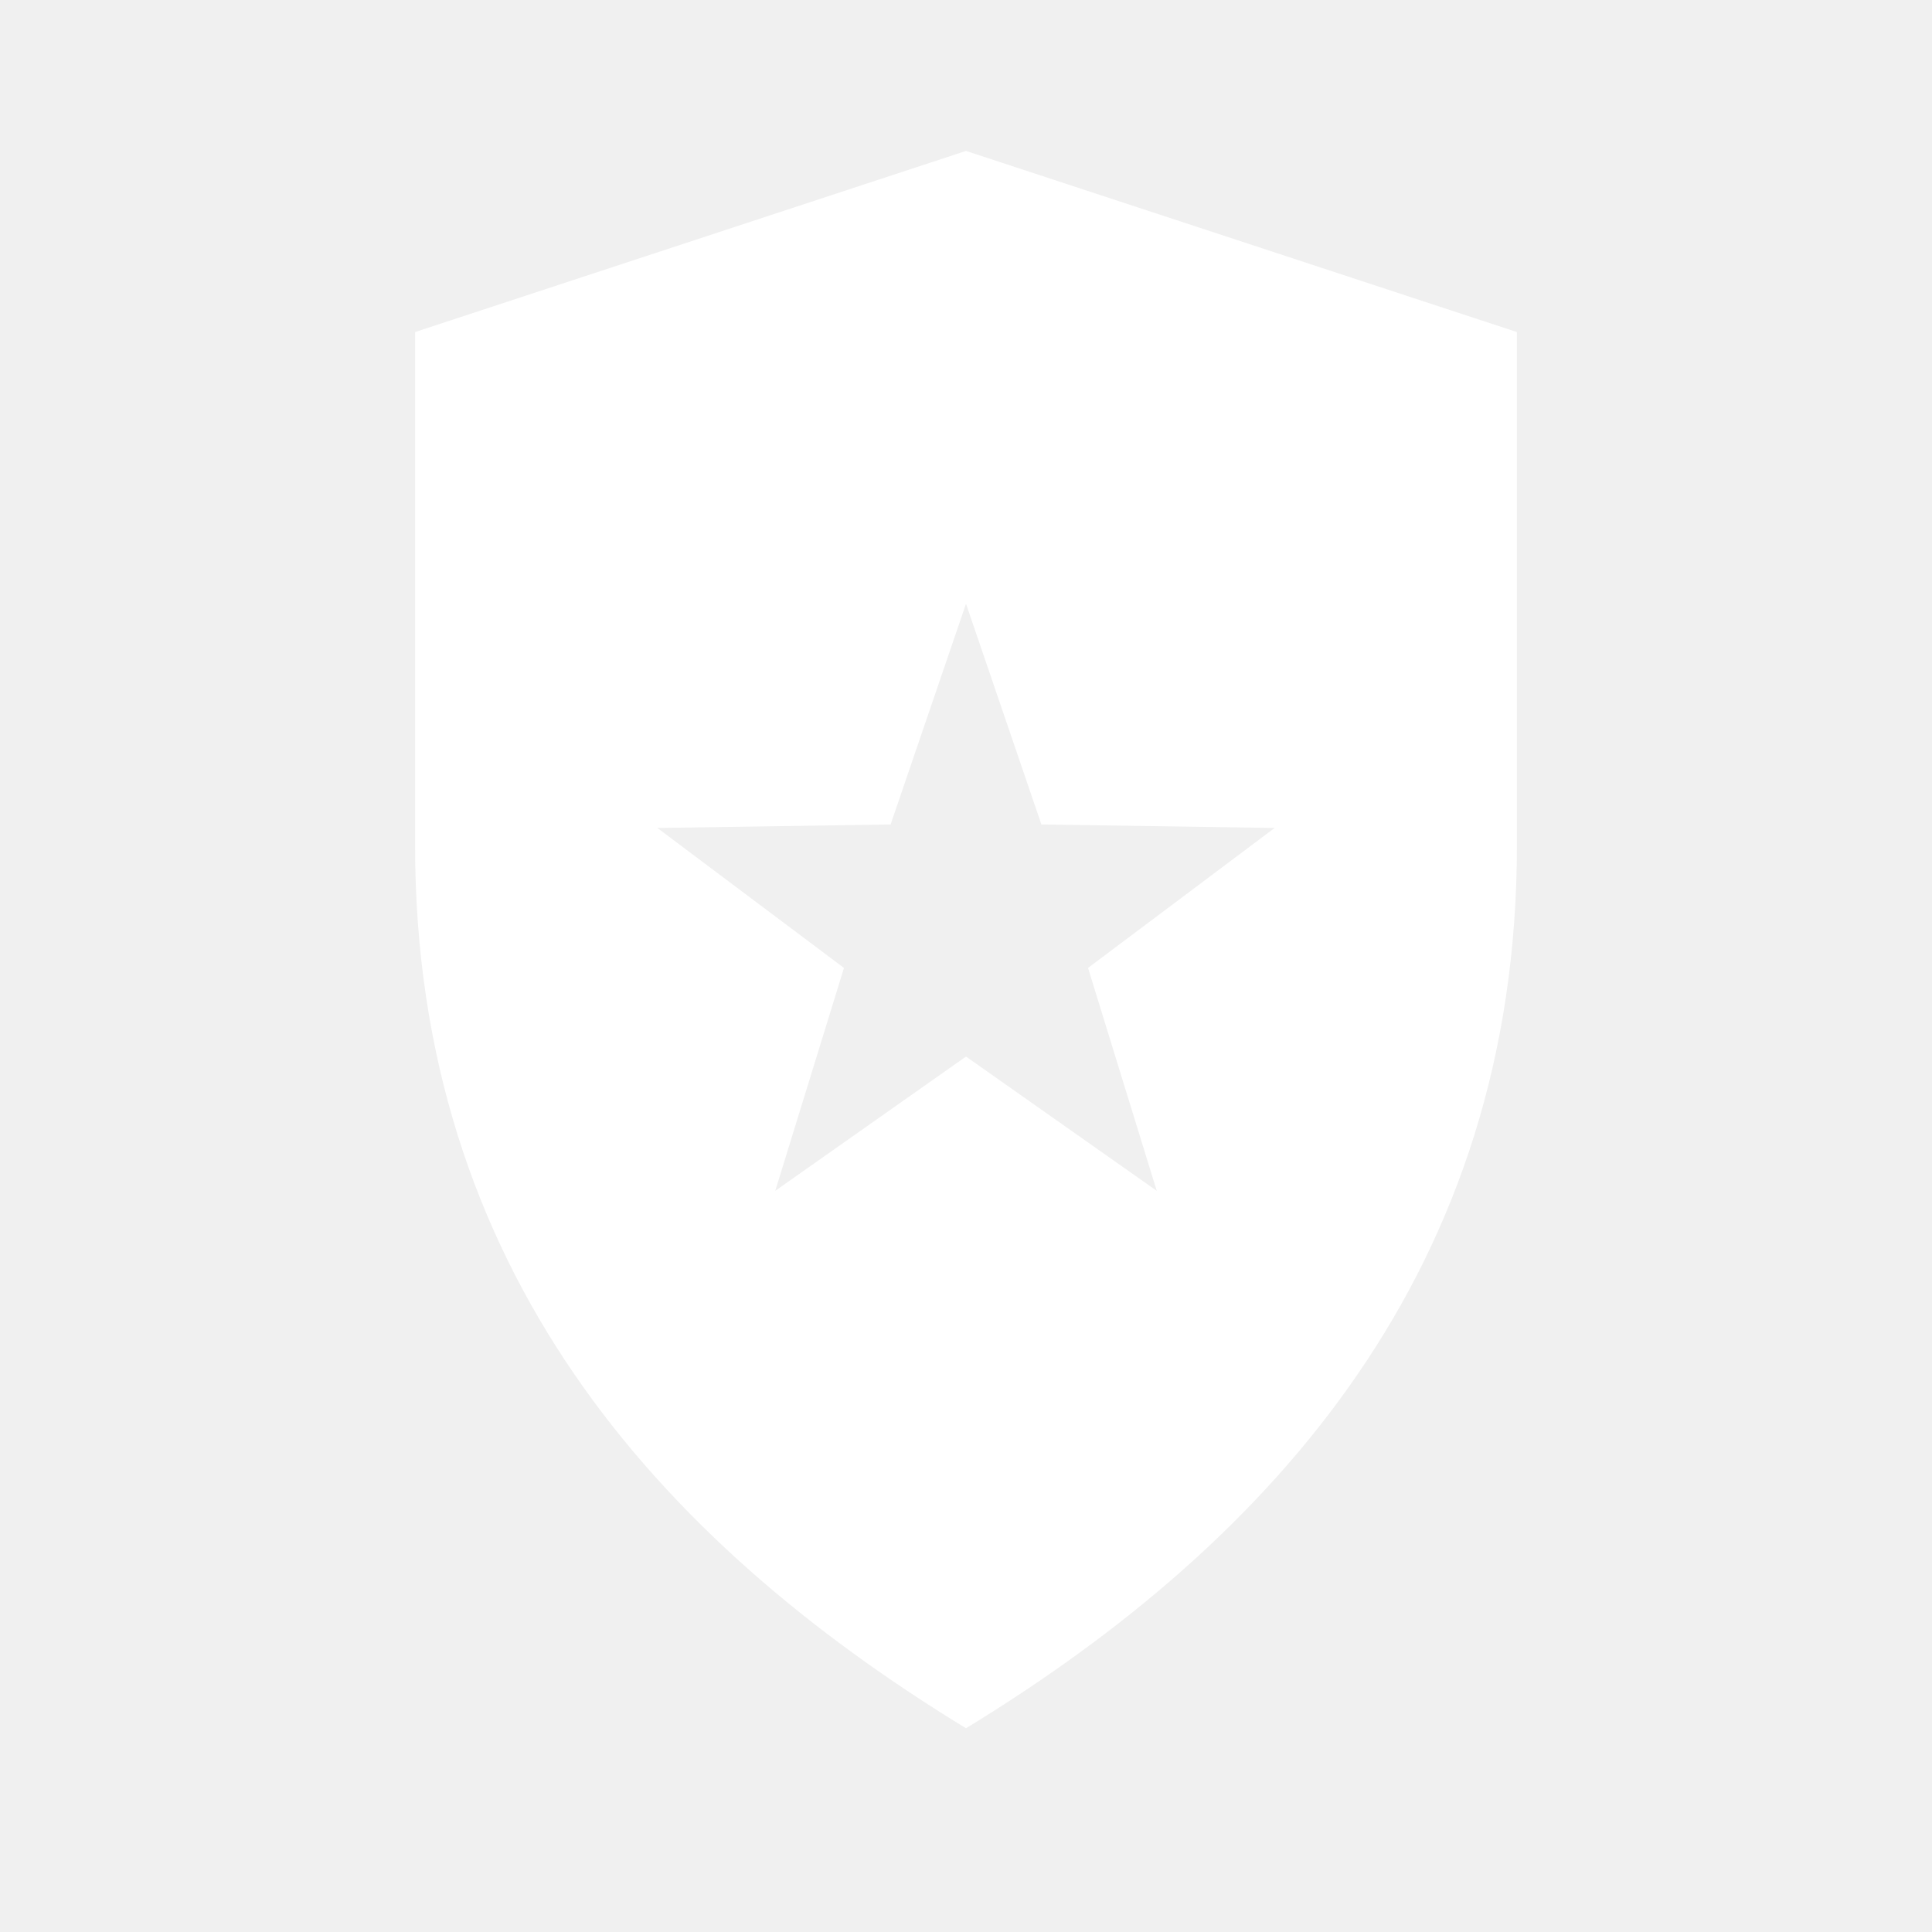
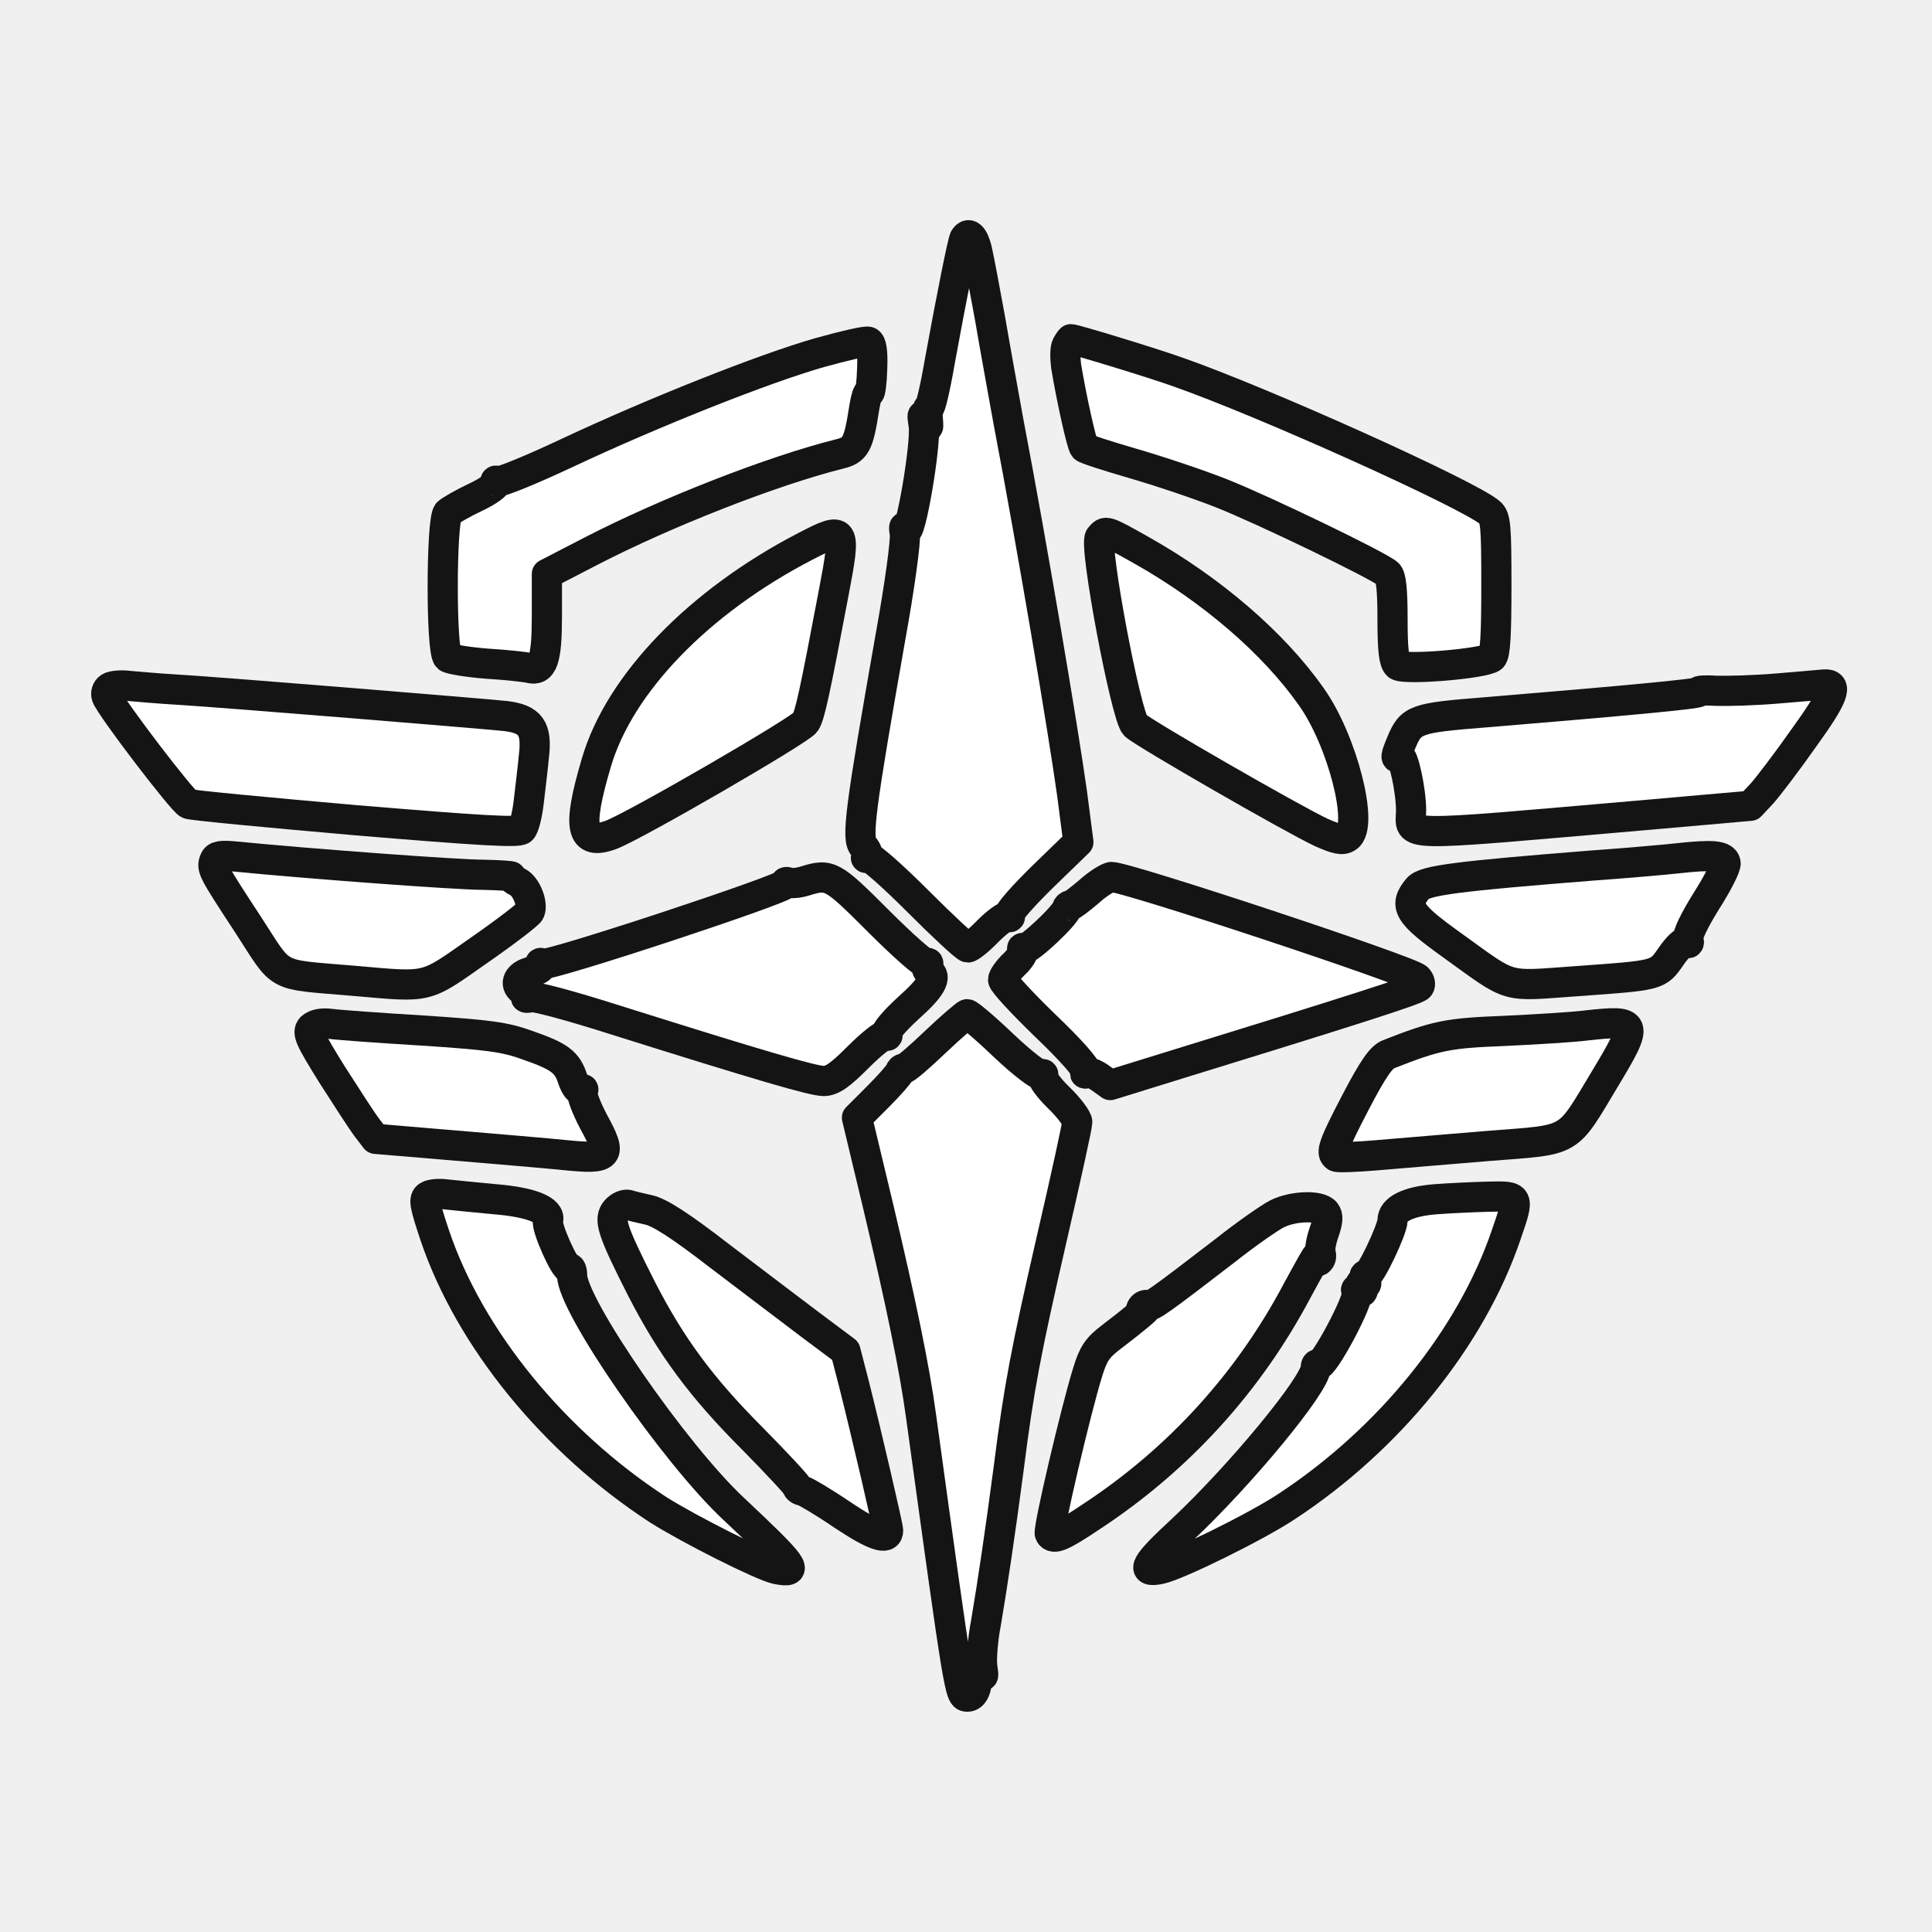
<svg xmlns="http://www.w3.org/2000/svg" viewBox="0 0 512 512">
-   <path fill-rule="evenodd" fill="#fff" d="M256,40 L402,88 L402,224 C402,336 338,408 256,458 C174,408 110,336 110,224 L110,88 Z M256.00,160.00 L275.98,218.49 L337.79,219.42 L288.34,256.51 L306.55,315.58 L256.00,280.00 L205.45,315.58 L223.66,256.51 L174.21,219.42 L236.02,218.49 Z" />
+   <g transform="translate(26.000,62.368) scale(0.982906)">
+     <g transform="translate(0,394) scale(0.1,-0.1)" fill="#fff" stroke="#141414" stroke-width="81.391" stroke-linejoin="round">
+       <path d="M2336 3932 c-5 -9 -34 -153 -67 -334 -12 -70 -25 -125 -29 -123 -3 2 -5 -10 -3 -28 2 -30 2 -31 -7 -7 -8 21 -9 19 -4 -13 7 -50 -37 -306 -48 -281 -5 13 -6 9 -3 -11 3 -17 -14 -143 -39 -280 -81 -461 -92 -542 -72 -563 9 -10 13 -22 9 -27 -5 -4 -3 -5 3 -2 6 3 66 -50 135 -119 68 -68 128 -124 134 -124 6 0 31 20 55 45 24 24 48 41 53 38 6 -3 7 -1 4 4 -4 6 37 52 90 104 l96 93 -17 131 c-24 172 -107 665 -171 1000 -13 72 -36 198 -50 280 -15 83 -31 167 -36 188 -9 35 -22 47 -33 29z" />
+       <path d="M1946 3624 c-151 -43 -450 -162 -680 -270 -98 -46 -183 -81 -189 -77 -6 3 -7 2 -4 -4 3 -5 -21 -23 -55 -39 -34 -16 -67 -35 -75 -42 -18 -19 -19 -375 0 -390 6 -5 55 -13 107 -17 52 -3 102 -9 111 -11 38 -11 49 21 49 140 l0 113 118 61 c203 105 490 217 669 262 46 11 53 24 69 127 4 24 9 41 13 39 3 -2 7 27 8 64 2 47 -2 70 -10 73 -7 3 -66 -11 -131 -29z" />
+       <path d="M2612 3644 c-5 -8 -5 -34 -2 -57 14 -85 42 -212 49 -219 3 -4 62 -23 131 -43 69 -20 177 -56 240 -81 111 -44 420 -193 447 -216 9 -7 13 -42 13 -123 0 -84 4 -115 14 -124 17 -14 233 4 254 21 9 8 12 59 12 193 0 161 -2 184 -17 197 -54 48 -611 299 -843 380 -67 24 -277 88 -287 88 -1 0 -6 -7 -11 -16z" />
+       <path d="M1908 3102 c-288 -149 -503 -371 -565 -585 -52 -176 -42 -224 41 -193 67 26 509 282 523 303 12 18 25 78 77 353 33 173 30 177 -76 122z" />
+       <path d="M2701 3126 c-17 -20 70 -481 95 -507 22 -21 423 -252 502 -289 41 -18 57 -22 70 -13 46 29 -13 261 -97 379 -101 144 -268 288 -458 395 -98 55 -96 54 -112 35z" />
+       <path d="M31 2721 c-8 -5 -11 -16 -8 -24 11 -30 205 -284 221 -290 9 -4 212 -23 451 -44 336 -28 438 -34 447 -25 7 7 15 40 19 74 4 35 11 91 14 124 9 75 -9 100 -77 108 -55 6 -764 64 -883 71 -50 3 -108 8 -130 10 -22 3 -46 1 -54 -4z" />
+       <path d="M4525 2718 c-60 -5 -133 -7 -162 -6 -28 2 -50 1 -48 -3 4 -5 -199 -24 -574 -55 -190 -15 -201 -19 -227 -81 -16 -38 -17 -46 -5 -39 10 6 31 -91 31 -144 0 -73 -52 -72 620 -14 l295 26 31 33 c17 19 68 86 113 150 81 112 94 147 54 144 -10 -1 -67 -6 -128 -11z" />
+       <path d="M314 2255 c-9 -21 -5 -28 90 -173 97 -149 66 -133 286 -152 207 -18 188 -22 338 83 72 50 133 97 136 104 9 21 -10 68 -32 79 -12 6 -20 13 -18 15 2 2 -33 4 -77 5 -69 0 -473 30 -665 49 -41 4 -54 2 -58 -10z" />
+       <path d="M4255 2260 c-38 -4 -140 -13 -225 -19 -365 -29 -454 -40 -472 -62 -39 -47 -26 -68 94 -154 164 -118 136 -110 333 -96 223 16 220 15 256 67 18 26 35 42 41 38 7 -5 9 -2 5 8 -3 10 16 50 49 103 30 47 54 94 52 103 -4 20 -34 23 -133 12z" />
+       <path d="M1905 2199 c-16 -5 -36 -7 -43 -4 -7 3 -11 1 -8 -3 7 -11 -641 -225 -655 -216 -7 4 -9 3 -5 -4 3 -6 -6 -13 -25 -17 -36 -8 -49 -33 -26 -50 9 -7 14 -15 11 -18 -3 -3 2 -4 13 -1 10 3 110 -24 223 -60 400 -126 538 -166 566 -166 23 0 44 15 94 65 35 35 68 61 73 58 6 -3 7 -1 3 5 -3 6 23 36 59 69 62 55 78 84 55 98 -6 4 -7 11 -4 17 4 6 3 8 -3 5 -5 -3 -63 48 -129 114 -125 125 -131 129 -199 108z" />
+       <path d="M2671 2170 c-25 -21 -47 -38 -50 -37 -3 1 -7 -2 -9 -8 -5 -20 -106 -114 -115 -108 -6 3 -7 2 -4 -4 4 -5 -7 -23 -23 -38 -17 -16 -30 -35 -30 -42 0 -8 52 -64 115 -125 67 -64 112 -115 108 -122 -3 -6 -3 -8 2 -4 4 4 20 -2 36 -13 l28 -20 113 35 c555 171 714 222 720 231 4 5 2 15 -5 22 -22 21 -786 274 -825 273 -9 -1 -37 -18 -61 -40z" />
+       <path d="M2257 1765 c-43 -41 -81 -74 -85 -72 -4 1 -8 -2 -10 -8 -1 -5 -28 -36 -59 -67 l-57 -57 57 -238 c61 -257 99 -441 116 -568 104 -756 104 -755 125 -755 16 0 26 21 27 58 0 24 1 25 9 7 7 -15 8 -11 4 15 -3 20 1 74 10 120 17 100 39 247 61 415 28 221 47 318 116 619 38 164 69 306 69 315 0 9 -22 39 -50 66 -27 26 -46 53 -43 58 3 6 1 7 -4 4 -6 -4 -51 31 -101 78 -49 47 -94 85 -99 85 -4 -1 -43 -34 -86 -75z" />
+       <path d="M575 1804 c-12 -13 -5 -29 56 -127 39 -61 81 -126 94 -143 l23 -30 214 -18 c117 -10 251 -21 298 -26 120 -12 127 -3 76 90 -20 38 -34 75 -30 81 4 7 3 9 -4 5 -6 -3 -15 8 -22 28 -15 47 -35 62 -121 92 -63 23 -105 28 -284 40 -116 7 -227 15 -248 18 -24 3 -42 -1 -52 -10z" />
+       <path d="M4015 1810 c-38 -5 -139 -11 -224 -15 -153 -6 -182 -12 -312 -63 -20 -8 -42 -40 -88 -128 -61 -117 -68 -138 -53 -148 4 -3 55 -1 113 4 57 5 192 16 299 25 229 18 207 5 314 183 91 151 88 157 -49 142z" />
+       <path d="M890 1350 c-13 -8 -10 -23 18 -107 94 -278 321 -556 602 -739 82 -52 280 -152 319 -160 65 -13 50 7 -115 162 -159 148 -436 549 -436 630 0 13 -4 22 -8 19 -10 -6 -63 112 -57 128 9 28 -44 50 -141 58 -54 5 -113 11 -132 13 -19 3 -42 1 -50 -4z" />
+       <path d="M3604 1341 c-73 -6 -114 -27 -114 -57 0 -24 -62 -154 -71 -148 -5 3 -6 -3 -2 -12 4 -12 3 -15 -5 -10 -8 5 -10 1 -5 -10 5 -13 3 -15 -7 -9 -8 5 -11 4 -6 -3 10 -17 -93 -210 -105 -197 -3 3 -6 -1 -6 -8 0 -44 -203 -290 -361 -438 -100 -92 -113 -116 -59 -105 46 9 261 115 342 169 277 182 497 455 591 731 37 107 37 106 -48 104 -40 -1 -105 -4 -144 -7z" />
+       <path d="M1397 1312 c-22 -24 -11 -56 68 -212 80 -156 162 -267 300 -405 65 -66 119 -124 120 -129 0 -5 7 -10 15 -11 8 -2 57 -31 107 -65 84 -56 123 -70 123 -42 0 10 -58 260 -91 391 l-24 93 -95 71 c-52 39 -162 123 -244 185 -106 82 -161 117 -190 124 -23 5 -48 11 -57 14 -9 2 -23 -4 -32 -14z" />
+       <path d="M3179 1302 c-20 -10 -83 -54 -140 -99 -182 -140 -201 -153 -209 -148 -5 3 -12 0 -16 -6 -5 -8 -2 -10 7 -5 16 9 -27 -27 -90 -75 -37 -28 -48 -45 -63 -94 -32 -103 -108 -427 -102 -436 10 -17 31 -8 116 49 233 154 420 360 550 605 33 61 57 104 54 94 -4 -11 -2 -16 5 -12 6 4 8 13 5 21 -3 7 1 32 9 55 11 31 12 45 4 55 -16 20 -88 17 -130 -4z" />
+     </g>
+   </g>
</svg>
